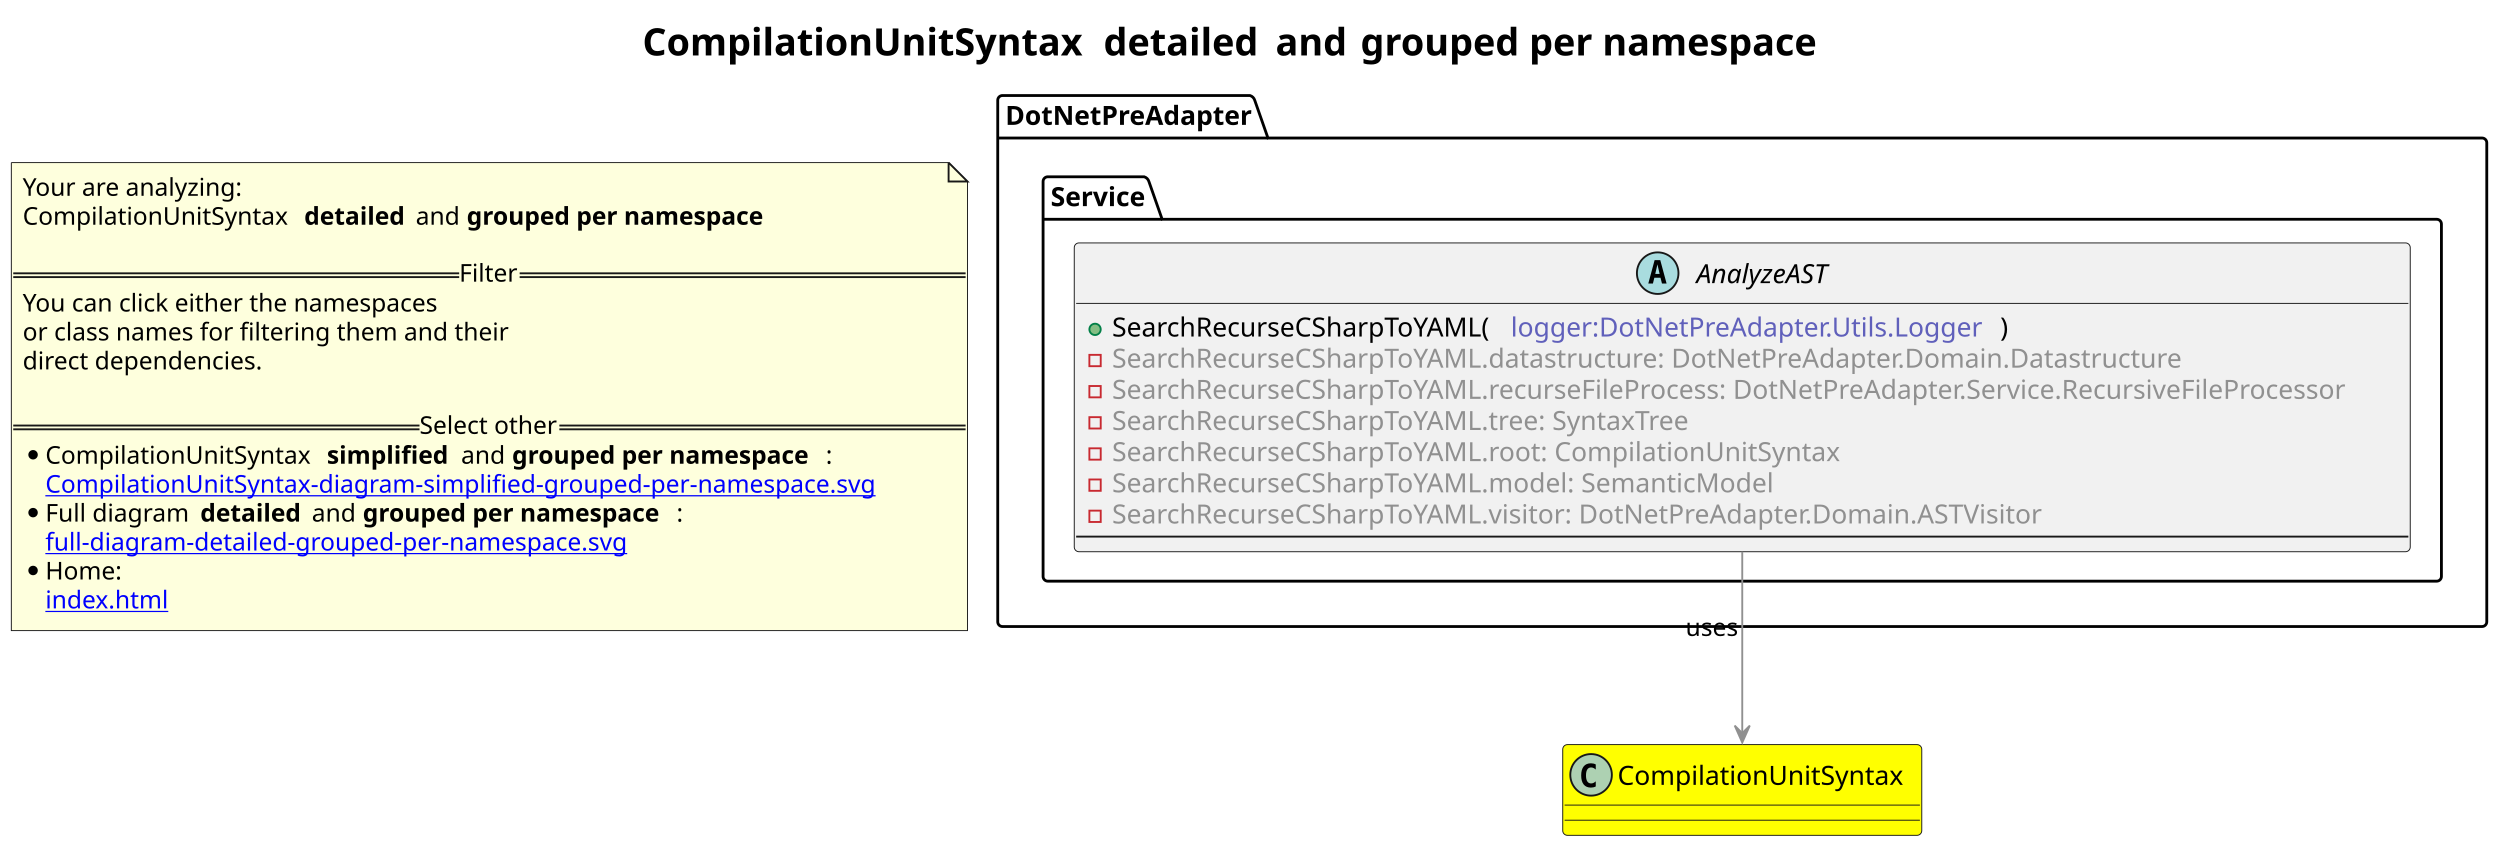
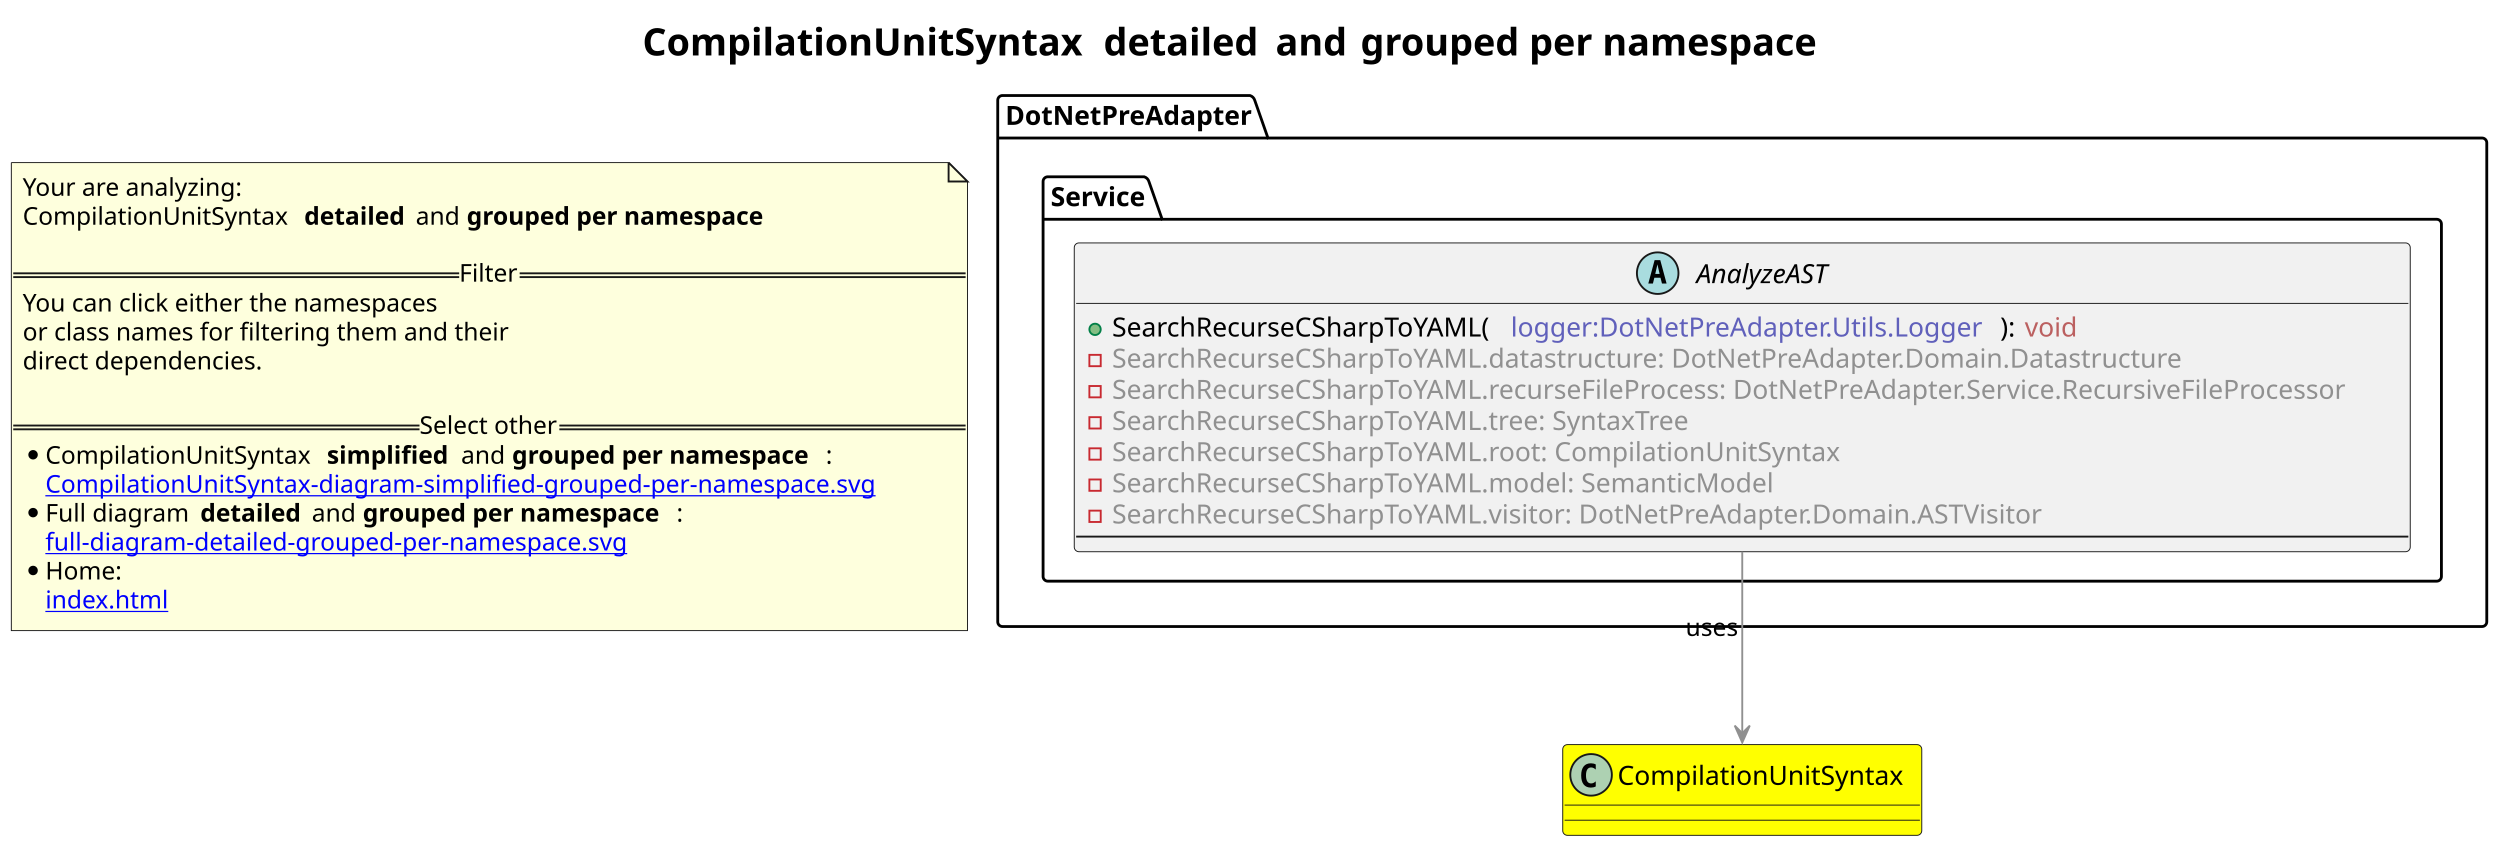
<svg xmlns="http://www.w3.org/2000/svg" xmlns:xlink="http://www.w3.org/1999/xlink" contentStyleType="text/css" height="449px" preserveAspectRatio="none" style="width:1323px;height:449px;background:#FFFFFF;" version="1.1" viewBox="0 0 1323 449" width="1323px" zoomAndPan="magnify">
  <defs />
  <g>
    <text fill="#000000" font-family="sans-serif" font-size="20" font-weight="bold" lengthAdjust="spacing" textLength="237" x="340" y="29.336">CompilationUnitSyntax</text>
    <text fill="#000000" font-family="sans-serif" font-size="20" font-weight="bold" lengthAdjust="spacing" textLength="84" x="584" y="29.336">detailed</text>
    <text fill="#000000" font-family="sans-serif" font-size="20" font-weight="bold" lengthAdjust="spacing" textLength="38" x="675" y="29.336">and</text>
    <text fill="#000000" font-family="sans-serif" font-size="20" font-weight="bold" lengthAdjust="spacing" textLength="249" x="720" y="29.336">grouped per namespace</text>
    <g id="cluster_DotNetPreAdapter">
      <a href="DotNetPreAdapter-diagram-detailed-grouped-per-namespace.svg" target="_top" title="DotNetPreAdapter-diagram-detailed-grouped-per-namespace.svg" xlink:actuate="onRequest" xlink:href="DotNetPreAdapter-diagram-detailed-grouped-per-namespace.svg" xlink:show="new" xlink:title="DotNetPreAdapter-diagram-detailed-grouped-per-namespace.svg" xlink:type="simple">
        <path d="M530.5,50.555 L661.5,50.555 A3.75,3.75 0 0 1 664,53.055 L671,73.043 L1313.5,73.043 A2.5,2.5 0 0 1 1316,75.543 L1316,329.055 A2.5,2.5 0 0 1 1313.5,331.555 L530.5,331.555 A2.5,2.5 0 0 1 528,329.055 L528,53.055 A2.5,2.5 0 0 1 530.5,50.555 " fill="none" style="stroke:#000000;stroke-width:1.5;" />
        <line style="stroke:#000000;stroke-width:1.5;" x1="528" x2="671" y1="73.043" y2="73.043" />
        <text fill="#000000" font-family="sans-serif" font-size="14" font-weight="bold" lengthAdjust="spacing" textLength="130" x="532" y="66.09">DotNetPreAdapter</text>
      </a>
    </g>
    <g id="cluster_Service">
      <a href="DotNetPreAdapter.Service-diagram-detailed-grouped-per-namespace.svg" target="_top" title="DotNetPreAdapter.Service-diagram-detailed-grouped-per-namespace.svg" xlink:actuate="onRequest" xlink:href="DotNetPreAdapter.Service-diagram-detailed-grouped-per-namespace.svg" xlink:show="new" xlink:title="DotNetPreAdapter.Service-diagram-detailed-grouped-per-namespace.svg" xlink:type="simple">
        <path d="M554.5,93.555 L605.5,93.555 A3.75,3.75 0 0 1 608,96.055 L615,116.043 L1289.5,116.043 A2.5,2.5 0 0 1 1292,118.543 L1292,305.055 A2.5,2.5 0 0 1 1289.5,307.555 L554.5,307.555 A2.5,2.5 0 0 1 552,305.055 L552,96.055 A2.5,2.5 0 0 1 554.5,93.555 " fill="none" style="stroke:#000000;stroke-width:1.5;" />
        <line style="stroke:#000000;stroke-width:1.5;" x1="552" x2="615" y1="116.043" y2="116.043" />
        <text fill="#000000" font-family="sans-serif" font-size="14" font-weight="bold" lengthAdjust="spacing" textLength="50" x="556" y="109.09">Service</text>
      </a>
    </g>
    <a href="DotNetPreAdapter.Service.AnalyzeAST-diagram-detailed-grouped-per-namespace.svg" target="_top" title="DotNetPreAdapter.Service.AnalyzeAST-diagram-detailed-grouped-per-namespace.svg" xlink:actuate="onRequest" xlink:href="DotNetPreAdapter.Service.AnalyzeAST-diagram-detailed-grouped-per-namespace.svg" xlink:show="new" xlink:title="DotNetPreAdapter.Service.AnalyzeAST-diagram-detailed-grouped-per-namespace.svg" xlink:type="simple">
      <g id="elem_AnalyzeAST">
        <rect codeLine="9" fill="#F1F1F1" height="163.418" id="AnalyzeAST" rx="2.5" ry="2.5" style="stroke:#181818;stroke-width:0.5;" width="707" x="568.5" y="128.555" />
        <ellipse cx="877.25" cy="144.555" fill="#A9DCDF" rx="11" ry="11" style="stroke:#181818;stroke-width:1.0;" />
        <path d="M877.113,139.903 L875.96,144.975 L878.275,144.975 Z M875.619,137.662 L878.616,137.662 L881.961,150.055 L879.512,150.055 L878.749,146.992 L875.47,146.992 L874.723,150.055 L872.274,150.055 Z " fill="#000000" />
        <text fill="#000000" font-family="sans-serif" font-size="14" font-style="italic" lengthAdjust="spacing" textLength="81" x="897.75" y="149.846">AnalyzeAST</text>
        <line style="stroke:#181818;stroke-width:0.5;" x1="569.5" x2="1274.5" y1="160.555" y2="160.555" />
        <ellipse cx="579.5" cy="174.299" fill="#84BE84" rx="3" ry="3" style="stroke:#038048;stroke-width:1.0;" />
        <text fill="#000000" font-family="sans-serif" font-size="14" lengthAdjust="spacing" textLength="211" x="588.5" y="178.09">SearchRecurseCSharpToYAML(</text>
        <text fill="#6060BB" font-family="sans-serif" font-size="14" lengthAdjust="spacing" textLength="259" x="799.5" y="178.09">logger:DotNetPreAdapter.Utils.Logger</text>
-         <text fill="#000000" font-family="sans-serif" font-size="14" lengthAdjust="spacing" textLength="5" x="1058.5" y="178.09">)</text>
+         <text fill="#000000" font-family="sans-serif" font-size="14" lengthAdjust="spacing" textLength="9" x="1058.5" y="178.09">):</text>
+         <text fill="#BB6060" font-family="sans-serif" font-size="14" lengthAdjust="spacing" textLength="29" x="1071.5" y="178.09">void</text>
        <rect fill="none" height="6" style="stroke:#C82930;stroke-width:1.0;" width="6" x="576.5" y="187.787" />
        <text fill="#909090" font-family="sans-serif" font-size="14" lengthAdjust="spacing" textLength="588" x="588.5" y="194.578">SearchRecurseCSharpToYAML.datastructure: DotNetPreAdapter.Domain.Datastructure</text>
        <rect fill="none" height="6" style="stroke:#C82930;stroke-width:1.0;" width="6" x="576.5" y="204.275" />
        <text fill="#909090" font-family="sans-serif" font-size="14" lengthAdjust="spacing" textLength="681" x="588.5" y="211.066">SearchRecurseCSharpToYAML.recurseFileProcess: DotNetPreAdapter.Service.RecursiveFileProcessor</text>
        <rect fill="none" height="6" style="stroke:#C82930;stroke-width:1.0;" width="6" x="576.5" y="220.764" />
        <text fill="#909090" font-family="sans-serif" font-size="14" lengthAdjust="spacing" textLength="322" x="588.5" y="227.555">SearchRecurseCSharpToYAML.tree: SyntaxTree</text>
        <rect fill="none" height="6" style="stroke:#C82930;stroke-width:1.0;" width="6" x="576.5" y="237.252" />
        <text fill="#909090" font-family="sans-serif" font-size="14" lengthAdjust="spacing" textLength="405" x="588.5" y="244.043">SearchRecurseCSharpToYAML.root: CompilationUnitSyntax</text>
        <rect fill="none" height="6" style="stroke:#C82930;stroke-width:1.0;" width="6" x="576.5" y="253.74" />
        <text fill="#909090" font-family="sans-serif" font-size="14" lengthAdjust="spacing" textLength="365" x="588.5" y="260.531">SearchRecurseCSharpToYAML.model: SemanticModel</text>
        <rect fill="none" height="6" style="stroke:#C82930;stroke-width:1.0;" width="6" x="576.5" y="270.228" />
        <text fill="#909090" font-family="sans-serif" font-size="14" lengthAdjust="spacing" textLength="516" x="588.5" y="277.019">SearchRecurseCSharpToYAML.visitor: DotNetPreAdapter.Domain.ASTVisitor</text>
        <line style="stroke:#181818;stroke-width:1.0;" x1="569.5" x2="1274.5" y1="283.973" y2="283.973" />
      </g>
    </a>
    <g id="elem_FloatingNote">
      <path d="M6,86.055 L6,333.713 L512,333.713 L512,96.055 L502,86.055 L6,86.055 " fill="#FEFFDD" style="stroke:#181818;stroke-width:0.5;" />
      <path d="M502,86.055 L502,96.055 L512,96.055 L502,86.055 " fill="#FEFFDD" style="stroke:#181818;stroke-width:1.0;" />
      <text fill="#000000" font-family="sans-serif" font-size="13" lengthAdjust="spacing" textLength="120" x="12" y="103.623">Your are analyzing:</text>
      <text fill="#000000" font-family="sans-serif" font-size="13" lengthAdjust="spacing" textLength="145" x="12" y="118.934">CompilationUnitSyntax</text>
      <text fill="#000000" font-family="sans-serif" font-size="13" font-weight="bold" lengthAdjust="spacing" textLength="55" x="161" y="118.934">detailed</text>
      <text fill="#000000" font-family="sans-serif" font-size="13" lengthAdjust="spacing" textLength="23" x="220" y="118.934">and</text>
      <text fill="#000000" font-family="sans-serif" font-size="13" font-weight="bold" lengthAdjust="spacing" textLength="166" x="247" y="118.934">grouped per namespace</text>
      <text fill="#000000" font-family="sans-serif" font-size="13" lengthAdjust="spacing" textLength="4" x="12" y="134.244"> </text>
      <text fill="#000000" font-family="sans-serif" font-size="13" lengthAdjust="spacing" textLength="229" x="12" y="164.865">You can click either the namespaces</text>
      <text fill="#000000" font-family="sans-serif" font-size="13" lengthAdjust="spacing" textLength="266" x="12" y="180.176">or class names for filtering them and their</text>
      <text fill="#000000" font-family="sans-serif" font-size="13" lengthAdjust="spacing" textLength="130" x="12" y="195.486">direct dependencies.</text>
      <text fill="#000000" font-family="sans-serif" font-size="13" lengthAdjust="spacing" textLength="4" x="12" y="210.797"> </text>
      <line style="stroke:#181818;stroke-width:1.0;" x1="7" x2="243" y1="144.642" y2="144.642" />
      <line style="stroke:#181818;stroke-width:1.0;" x1="7" x2="243" y1="146.642" y2="146.642" />
      <text fill="#000000" font-family="sans-serif" font-size="13" lengthAdjust="spacing" textLength="32" x="243" y="149.055">Filter</text>
      <line style="stroke:#181818;stroke-width:1.0;" x1="275" x2="511" y1="144.642" y2="144.642" />
      <line style="stroke:#181818;stroke-width:1.0;" x1="275" x2="511" y1="146.642" y2="146.642" />
      <ellipse cx="17.5" cy="240.66" fill="#000000" rx="2.5" ry="2.5" style="stroke:#000000;stroke-width:0.0;" />
      <text fill="#000000" font-family="sans-serif" font-size="13" lengthAdjust="spacing" textLength="145" x="24" y="245.418">CompilationUnitSyntax</text>
      <text fill="#000000" font-family="sans-serif" font-size="13" font-weight="bold" lengthAdjust="spacing" textLength="67" x="173" y="245.418">simplified</text>
      <text fill="#000000" font-family="sans-serif" font-size="13" lengthAdjust="spacing" textLength="23" x="244" y="245.418">and</text>
      <text fill="#000000" font-family="sans-serif" font-size="13" font-weight="bold" lengthAdjust="spacing" textLength="166" x="271" y="245.418">grouped per namespace</text>
      <text fill="#000000" font-family="sans-serif" font-size="13" lengthAdjust="spacing" textLength="4" x="437" y="245.418">:</text>
      <text fill="#000000" font-family="sans-serif" font-size="13" lengthAdjust="spacing" textLength="12" x="12" y="260.728">   </text>
      <a href="CompilationUnitSyntax-diagram-simplified-grouped-per-namespace.svg" target="_top" title="CompilationUnitSyntax-diagram-simplified-grouped-per-namespace.svg" xlink:actuate="onRequest" xlink:href="CompilationUnitSyntax-diagram-simplified-grouped-per-namespace.svg" xlink:show="new" xlink:title="CompilationUnitSyntax-diagram-simplified-grouped-per-namespace.svg" xlink:type="simple">
        <text fill="#0000FF" font-family="sans-serif" font-size="13" lengthAdjust="spacing" text-decoration="underline" textLength="467" x="24" y="260.728">CompilationUnitSyntax-diagram-simplified-grouped-per-namespace.svg</text>
      </a>
      <ellipse cx="17.5" cy="271.281" fill="#000000" rx="2.5" ry="2.5" style="stroke:#000000;stroke-width:0.0;" />
      <text fill="#000000" font-family="sans-serif" font-size="13" lengthAdjust="spacing" textLength="78" x="24" y="276.039">Full diagram</text>
      <text fill="#000000" font-family="sans-serif" font-size="13" font-weight="bold" lengthAdjust="spacing" textLength="55" x="106" y="276.039">detailed</text>
      <text fill="#000000" font-family="sans-serif" font-size="13" lengthAdjust="spacing" textLength="23" x="165" y="276.039">and</text>
      <text fill="#000000" font-family="sans-serif" font-size="13" font-weight="bold" lengthAdjust="spacing" textLength="166" x="192" y="276.039">grouped per namespace</text>
      <text fill="#000000" font-family="sans-serif" font-size="13" lengthAdjust="spacing" textLength="4" x="358" y="276.039">:</text>
      <text fill="#000000" font-family="sans-serif" font-size="13" lengthAdjust="spacing" textLength="12" x="12" y="291.35">   </text>
      <a href="full-diagram-detailed-grouped-per-namespace.svg" target="_top" title="full-diagram-detailed-grouped-per-namespace.svg" xlink:actuate="onRequest" xlink:href="full-diagram-detailed-grouped-per-namespace.svg" xlink:show="new" xlink:title="full-diagram-detailed-grouped-per-namespace.svg" xlink:type="simple">
        <text fill="#0000FF" font-family="sans-serif" font-size="13" lengthAdjust="spacing" text-decoration="underline" textLength="330" x="24" y="291.35">full-diagram-detailed-grouped-per-namespace.svg</text>
      </a>
      <ellipse cx="17.5" cy="301.902" fill="#000000" rx="2.5" ry="2.5" style="stroke:#000000;stroke-width:0.0;" />
      <text fill="#000000" font-family="sans-serif" font-size="13" lengthAdjust="spacing" textLength="41" x="24" y="306.66">Home:</text>
      <text fill="#000000" font-family="sans-serif" font-size="13" lengthAdjust="spacing" textLength="12" x="12" y="321.971">   </text>
      <a href="index.html" target="_top" title="index.html" xlink:actuate="onRequest" xlink:href="index.html" xlink:show="new" xlink:title="index.html" xlink:type="simple">
        <text fill="#0000FF" font-family="sans-serif" font-size="13" lengthAdjust="spacing" text-decoration="underline" textLength="68" x="24" y="321.971">index.html</text>
      </a>
      <line style="stroke:#181818;stroke-width:1.0;" x1="7" x2="222" y1="225.194" y2="225.194" />
      <line style="stroke:#181818;stroke-width:1.0;" x1="7" x2="222" y1="227.194" y2="227.194" />
      <text fill="#000000" font-family="sans-serif" font-size="13" lengthAdjust="spacing" textLength="74" x="222" y="229.607">Select other</text>
      <line style="stroke:#181818;stroke-width:1.0;" x1="296" x2="511" y1="225.194" y2="225.194" />
      <line style="stroke:#181818;stroke-width:1.0;" x1="296" x2="511" y1="227.194" y2="227.194" />
    </g>
    <a href="CompilationUnitSyntax-diagram-detailed-grouped-per-namespace.svg" target="_top" title="CompilationUnitSyntax-diagram-detailed-grouped-per-namespace.svg" xlink:actuate="onRequest" xlink:href="CompilationUnitSyntax-diagram-detailed-grouped-per-namespace.svg" xlink:show="new" xlink:title="CompilationUnitSyntax-diagram-detailed-grouped-per-namespace.svg" xlink:type="simple">
      <g id="elem_CompilationUnitSyntax">
        <rect codeLine="4" fill="#FFFF00" height="48" id="CompilationUnitSyntax" rx="2.5" ry="2.5" style="stroke:#181818;stroke-width:0.5;" width="190" x="827" y="394.055" />
        <ellipse cx="842" cy="410.055" fill="#ADD1B2" rx="11" ry="11" style="stroke:#181818;stroke-width:1.0;" />
        <path d="M844.473,416.198 Q843.892,416.497 843.253,416.646 Q842.614,416.795 841.908,416.795 Q839.401,416.795 838.082,415.144 Q836.762,413.492 836.762,410.371 Q836.762,407.241 838.082,405.589 Q839.401,403.938 841.908,403.938 Q842.614,403.938 843.261,404.087 Q843.909,404.236 844.473,404.535 L844.473,407.258 Q843.842,406.677 843.249,406.407 Q842.655,406.137 842.024,406.137 Q840.68,406.137 839.995,407.204 Q839.31,408.271 839.31,410.371 Q839.31,412.462 839.995,413.529 Q840.68,414.596 842.024,414.596 Q842.655,414.596 843.249,414.326 Q843.842,414.056 844.473,413.475 Z " fill="#000000" />
        <text fill="#000000" font-family="sans-serif" font-size="14" lengthAdjust="spacing" textLength="158" x="856" y="415.346">CompilationUnitSyntax</text>
        <line style="stroke:#181818;stroke-width:0.5;" x1="828" x2="1016" y1="426.055" y2="426.055" />
        <line style="stroke:#181818;stroke-width:0.5;" x1="828" x2="1016" y1="434.055" y2="434.055" />
      </g>
    </a>
    <g id="link_AnalyzeAST_CompilationUnitSyntax">
      <path codeLine="32" d="M922,291.965 C922,291.965 922,387.975 922,387.975 " fill="none" id="AnalyzeAST-to-CompilationUnitSyntax" style="stroke:#909090;stroke-width:1.0;" />
      <polygon fill="#909090" points="922,392.975,926,383.975,922,387.975,918,383.975,922,392.975" style="stroke:#909090;stroke-width:1.0;" />
      <text fill="#000000" font-family="sans-serif" font-size="13" lengthAdjust="spacing" textLength="29" x="892" y="336.533">uses</text>
    </g>
  </g>
</svg>
